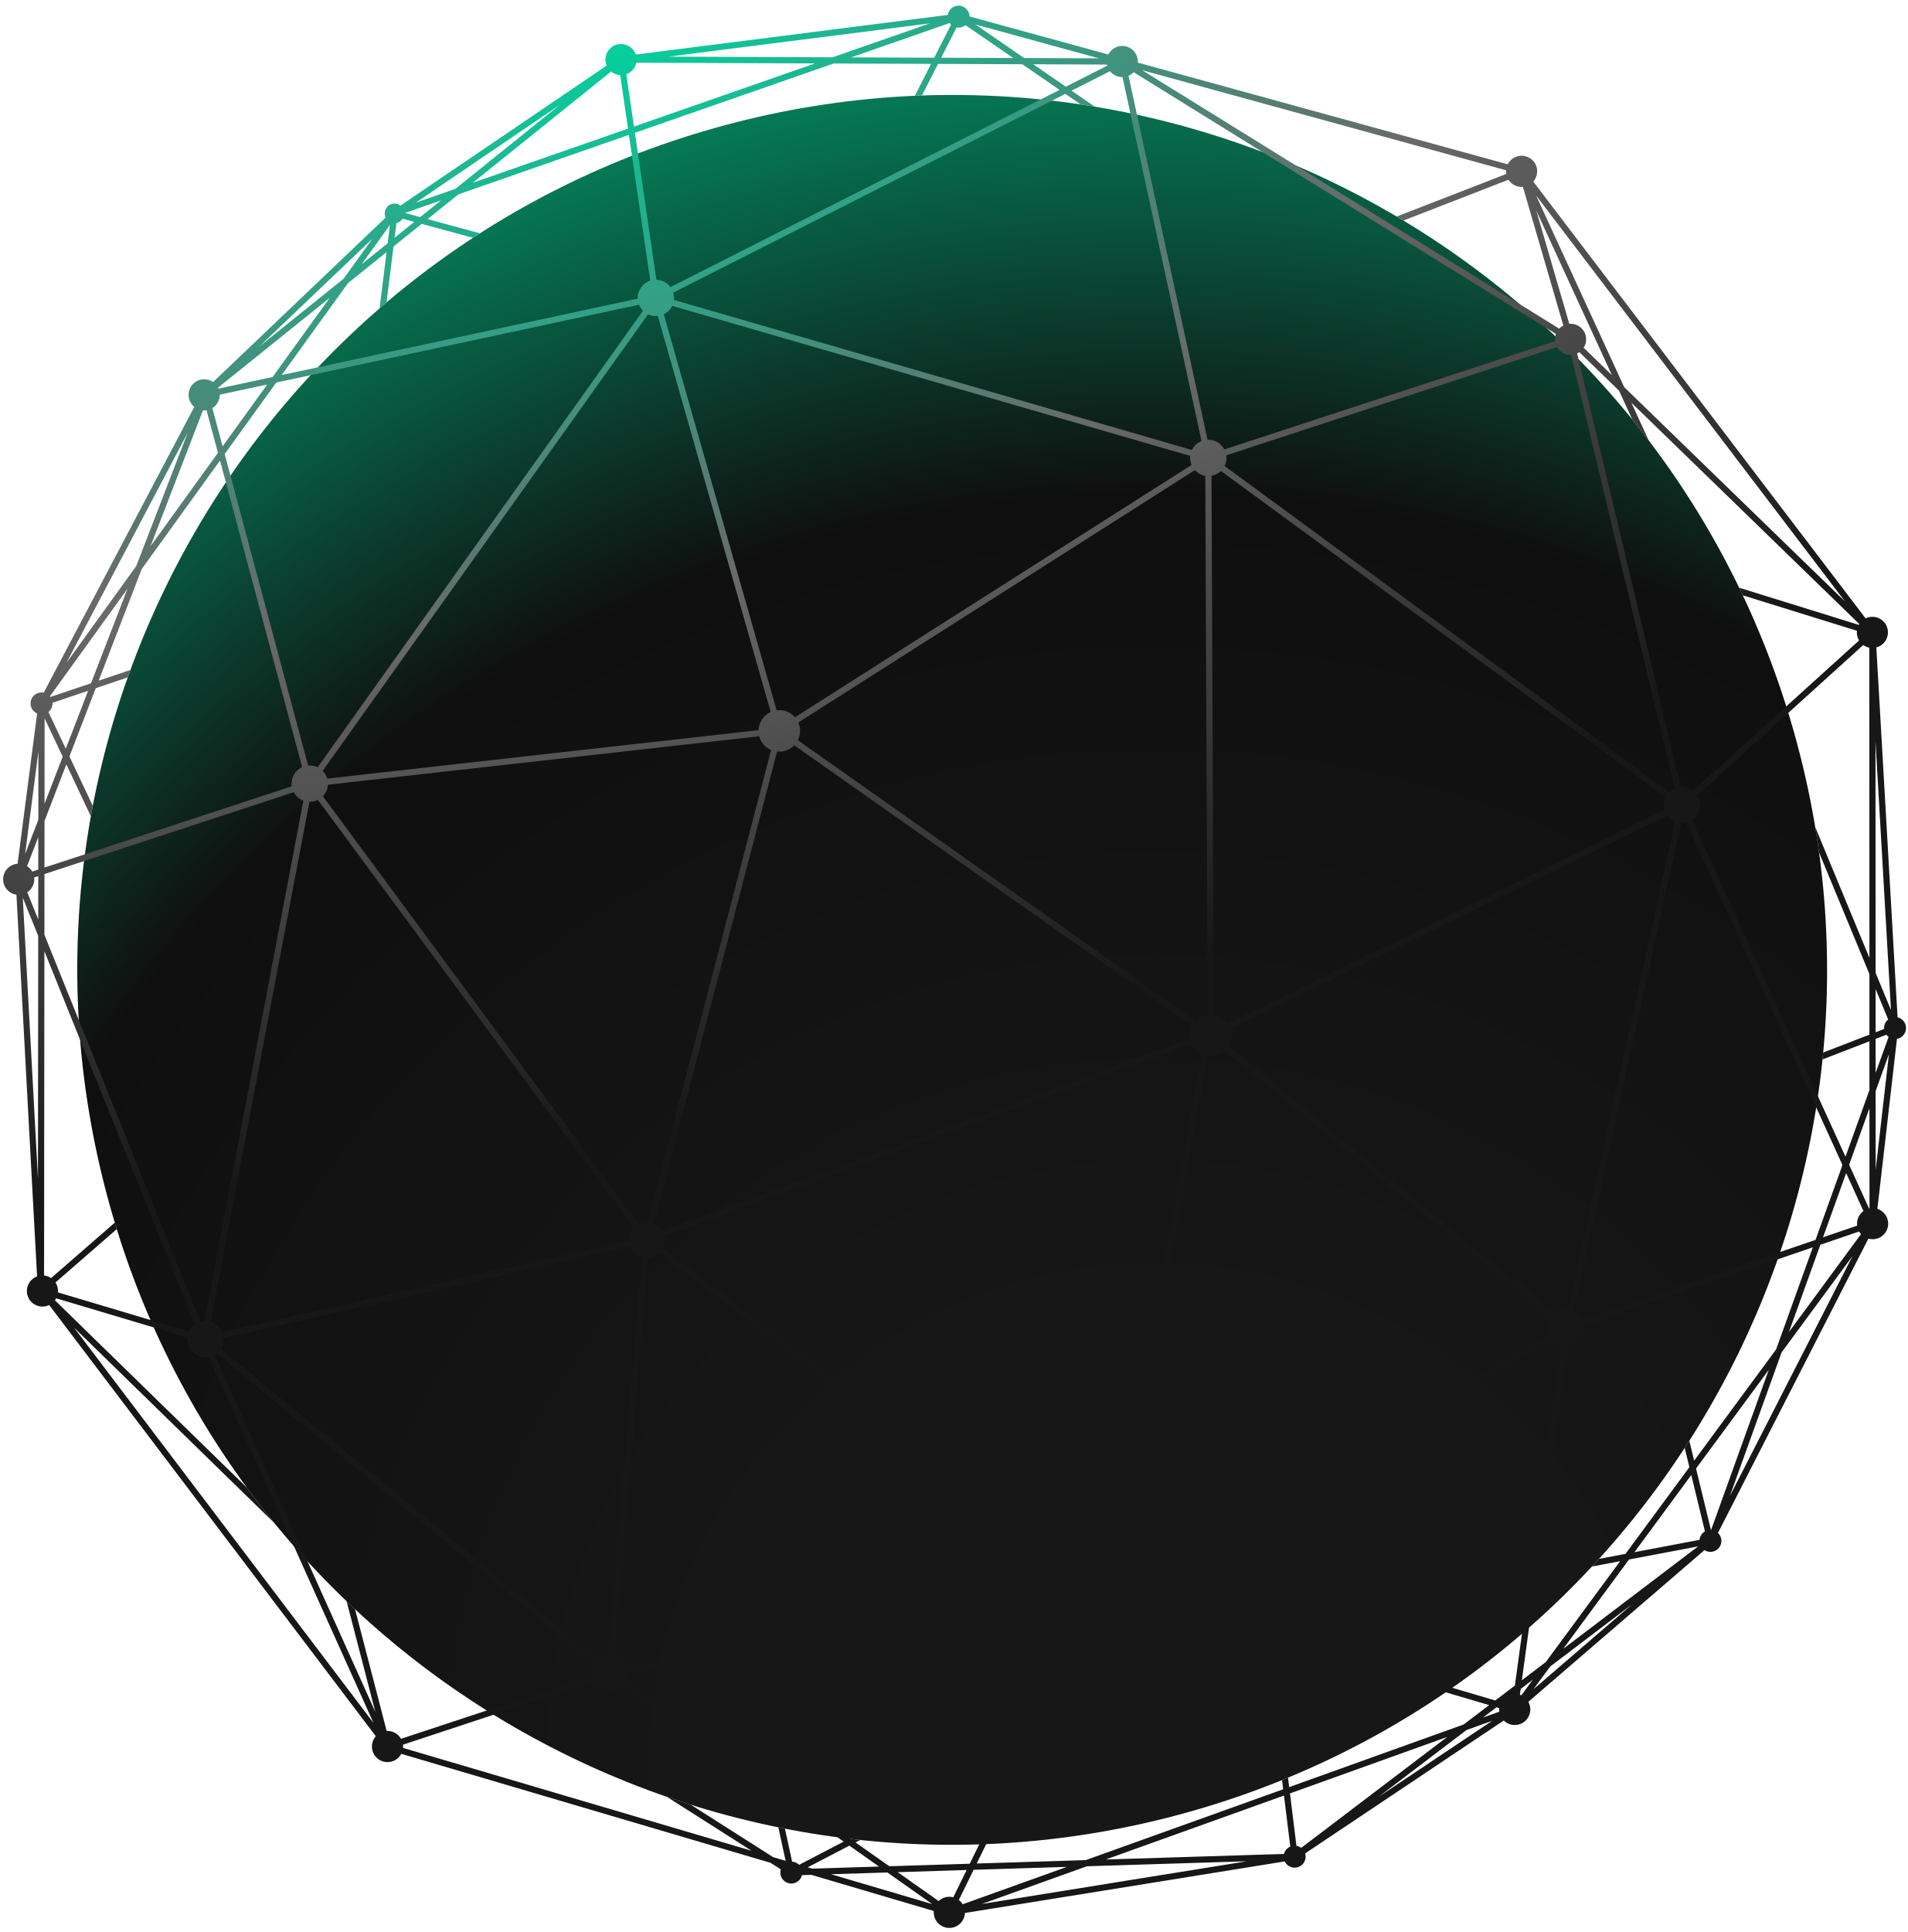
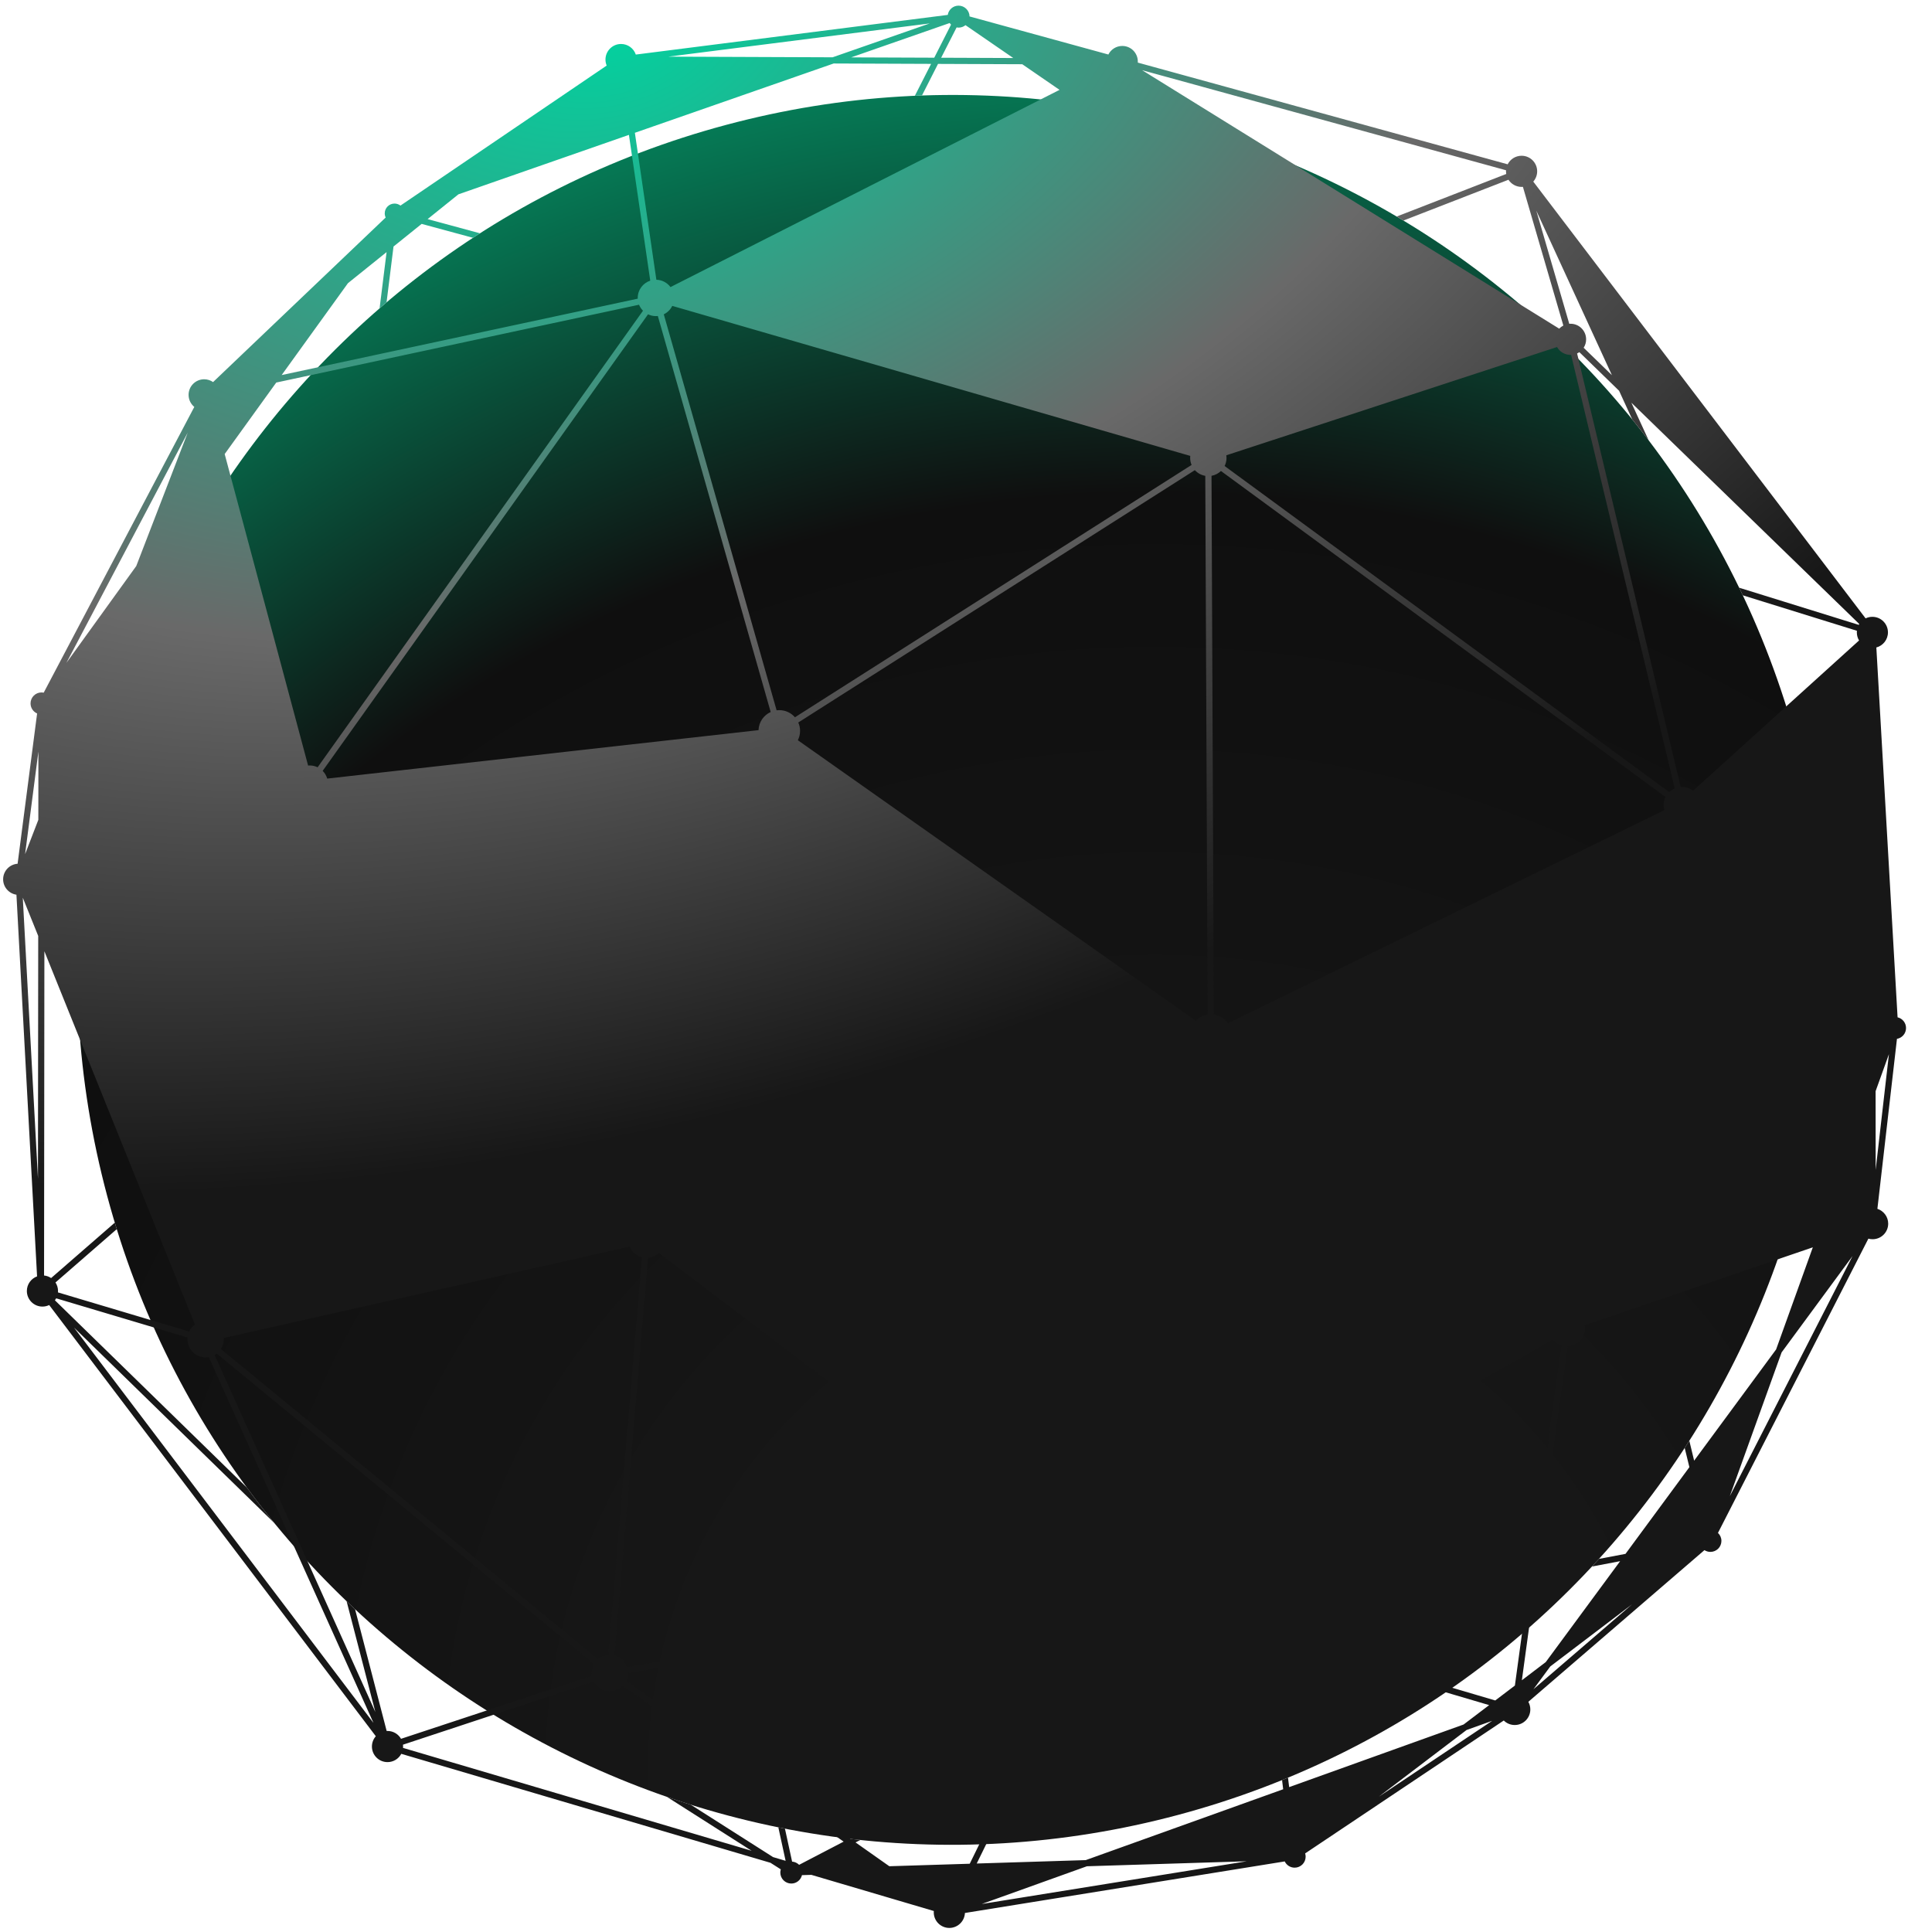
<svg xmlns="http://www.w3.org/2000/svg" width="309" height="313" viewBox="0 0 309 313" fill="none">
  <path d="M17.381 193.806C37.637 269.404 115.342 314.268 190.94 294.011C266.54 273.755 311.4 196.049 291.15 120.451C270.89 44.853 193.18 -0.01 117.585 20.247C41.987 40.503 -2.876 118.208 17.381 193.806Z" fill="url(#paint0_radial_131_1889)" />
-   <path fill-rule="evenodd" clip-rule="evenodd" d="M157.08 2.665C157.06 1.696 156.27 0.916 155.3 0.916C154.41 0.916 153.68 1.565 153.55 2.414L103.009 8.84C102.672 7.843 101.729 7.125 100.617 7.125C99.223 7.125 98.094 8.255 98.094 9.649C98.094 9.995 98.163 10.324 98.289 10.624L64.88 33.306C64.613 33.102 64.28 32.98 63.918 32.98C63.042 32.98 62.333 33.689 62.333 34.564C62.333 34.806 62.387 35.035 62.484 35.24L34.52 61.9C34.112 61.614 33.614 61.446 33.077 61.446C31.683 61.446 30.553 62.577 30.553 63.971C30.553 64.758 30.914 65.462 31.479 65.924L7.083 112.215C6.969 112.192 6.849 112.18 6.728 112.18C5.745 112.18 4.949 112.977 4.949 113.959C4.949 114.687 5.386 115.313 6.012 115.589L2.852 139.934C1.541 140.026 0.507 141.118 0.507 142.452C0.507 143.72 1.444 144.771 2.663 144.949L6.006 206.783C5.04 207.138 4.352 208.065 4.352 209.152C4.352 210.546 5.482 211.677 6.876 211.677C7.268 211.677 7.638 211.588 7.969 211.428L60.887 281.285C60.494 281.73 60.256 282.314 60.256 282.954C60.256 284.347 61.387 285.477 62.781 285.477C63.747 285.477 64.588 284.933 65.012 284.135L124.83 301.788L126.5 302.851C126.45 303.016 126.42 303.19 126.42 303.371C126.42 304.354 127.22 305.15 128.2 305.15C129.04 305.15 129.74 304.57 129.93 303.789L131.45 303.742L151.29 309.598C151.28 309.67 151.28 309.743 151.28 309.817C151.28 311.211 152.41 312.341 153.8 312.341C155.16 312.341 156.27 311.265 156.33 309.918L208.14 301.566C208.43 302.165 209.04 302.578 209.75 302.578C210.73 302.578 211.53 301.782 211.53 300.799C211.53 300.614 211.5 300.435 211.45 300.267L243.63 278.735C244.08 279.187 244.71 279.467 245.41 279.467C246.8 279.467 247.93 278.337 247.93 276.943C247.93 276.494 247.81 276.073 247.61 275.708L276.14 251.134C276.42 251.314 276.75 251.419 277.11 251.419C278.09 251.419 278.89 250.622 278.89 249.639C278.89 249.131 278.68 248.672 278.33 248.348L302.7 200.672C302.92 200.733 303.15 200.766 303.38 200.766C304.78 200.766 305.91 199.635 305.91 198.241C305.91 197.119 305.17 196.169 304.16 195.84L307.33 168.302C308.17 168.158 308.8 167.428 308.8 166.548C308.8 165.704 308.22 164.997 307.43 164.814L303.99 104.895C305.07 104.612 305.87 103.626 305.87 102.453C305.87 101.059 304.74 99.93 303.35 99.93C302.95 99.93 302.58 100.02 302.25 100.182L248.41 29.422C248.8 28.977 249.04 28.395 249.04 27.757C249.04 26.363 247.91 25.233 246.52 25.233C245.53 25.233 244.68 25.796 244.26 26.618L184.34 10.142C184.34 10.085 184.34 10.027 184.34 9.969C184.34 8.575 183.22 7.445 181.82 7.445C180.84 7.445 179.98 8.01 179.57 8.832L157.08 2.665ZM154.98 4.445C155.08 4.464 155.19 4.475 155.3 4.475C155.73 4.475 156.12 4.325 156.42 4.076L164.16 9.399L152.48 9.353L154.98 4.445ZM154.08 3.99L151.36 9.348L137.9 9.296L153.86 3.731C153.92 3.825 154 3.911 154.08 3.99ZM179.39 10.64C179.37 10.581 179.36 10.521 179.34 10.46L167.4 10.413L172.67 14.043L179.39 10.64ZM181.86 12.492C181.84 12.493 181.83 12.493 181.82 12.493C181.02 12.493 180.3 12.118 179.84 11.533L173.61 14.69L177.37 17.278C176.61 17.151 175.85 17.032 175.08 16.917L172.6 15.206L109.08 47.402C109.164 47.676 109.209 47.966 109.209 48.268C109.209 48.378 109.202 48.486 109.191 48.594L193.11 72.898C193.43 72.247 193.98 71.729 194.66 71.456L181.86 12.492ZM183.66 11.698C183.43 11.944 183.15 12.143 182.83 12.281L195.64 71.245C195.68 71.243 195.72 71.242 195.76 71.242C196.89 71.242 197.87 71.876 198.36 72.808L251.94 55.267C251.93 55.171 251.93 55.073 251.93 54.974C251.93 54.666 251.98 54.37 252.08 54.096L183.66 11.698ZM252.61 53.245L185.04 11.373L244 27.584C243.99 27.64 243.99 27.699 243.99 27.757C243.99 27.903 244.01 28.046 244.03 28.186L226.28 35.08C226.65 35.296 227.01 35.513 227.37 35.731L244.39 29.12C244.84 29.818 245.63 30.28 246.52 30.28C246.59 30.28 246.66 30.277 246.73 30.272L253.28 52.739C253.03 52.87 252.8 53.042 252.61 53.245ZM254.24 52.459L248.9 34.131L261.15 60.783L256.57 56.339C256.83 55.945 256.97 55.476 256.97 54.974C256.97 53.58 255.84 52.45 254.45 52.45C254.38 52.45 254.31 52.453 254.24 52.459ZM255.88 57.057L262.31 63.305L264.45 67.963C265.36 69.077 266.24 70.208 267.11 71.352L264.3 65.24L301.22 101.09C301.19 101.137 301.17 101.185 301.14 101.233L281.76 95.212C281.96 95.621 282.16 96.032 282.35 96.444L300.84 102.189C300.83 102.276 300.83 102.364 300.83 102.453C300.83 102.932 300.96 103.38 301.19 103.761L274.29 128.114C273.79 127.722 273.16 127.489 272.48 127.489C272.41 127.489 272.35 127.491 272.29 127.494L255.51 57.265C255.64 57.205 255.76 57.135 255.88 57.057ZM254.54 57.496L271.32 127.726C270.99 127.867 270.69 128.068 270.43 128.314L198.4 75.498C198.6 75.104 198.71 74.657 198.71 74.186C198.71 74.042 198.7 73.899 198.68 73.76L252.26 56.22C252.69 56.983 253.51 57.498 254.45 57.498C254.48 57.498 254.51 57.497 254.54 57.496ZM197.81 76.306L269.84 129.121C269.64 129.516 269.53 129.962 269.53 130.433C269.53 130.719 269.57 130.995 269.65 131.257L198.93 165.78C198.41 165.027 197.59 164.496 196.65 164.359L196.28 77.086C196.86 76.982 197.39 76.704 197.81 76.306ZM195.27 77.09L195.65 164.363C194.9 164.478 194.23 164.84 193.73 165.363L129.26 119.922C129.49 119.469 129.62 118.957 129.62 118.414C129.62 117.929 129.52 117.468 129.33 117.051L193.58 76.167C194.02 76.645 194.61 76.979 195.27 77.09ZM193.05 75.322L128.79 116.206C128.18 115.497 127.27 115.049 126.25 115.049C126.11 115.049 125.96 115.059 125.82 115.076L107.541 50.922C108.138 50.634 108.622 50.151 108.913 49.556L192.84 73.861C192.82 73.968 192.82 74.076 192.82 74.186C192.82 74.589 192.9 74.972 193.05 75.322ZM106.578 51.195L124.86 115.35C123.73 115.864 122.94 116.981 122.89 118.289L53.012 126.137C52.874 125.659 52.617 125.231 52.276 124.886L104.988 50.922C105.374 51.108 105.807 51.212 106.265 51.212C106.37 51.212 106.475 51.207 106.578 51.195ZM104.173 50.34L51.46 124.304C51.074 124.118 50.641 124.013 50.184 124.013C50.094 124.013 50.005 124.018 49.916 124.025L36.401 73.56L44.757 61.976L103.531 49.367C103.679 49.733 103.899 50.063 104.173 50.34ZM103.322 48.387L45.632 60.764L56.374 45.875L62.632 40.842L61.497 49.956C61.872 49.632 62.248 49.309 62.627 48.987L63.754 39.94L68.314 36.272L76.63 38.527C77.006 38.281 77.383 38.038 77.761 37.795L69.279 35.496L74.269 31.483L101.894 21.849L105.348 45.468C104.171 45.853 103.32 46.961 103.32 48.268C103.32 48.307 103.32 48.347 103.322 48.387ZM106.34 45.324L102.857 21.514L135.06 10.286L150.85 10.348L148.22 15.515C148.6 15.498 148.98 15.483 149.37 15.469L151.97 10.352L165.62 10.406L171.66 14.559L108.626 46.509C108.103 45.807 107.276 45.347 106.34 45.324ZM47.27 127.389C47.25 127.248 47.239 127.104 47.239 126.958C47.239 125.773 47.94 124.752 48.949 124.284L35.644 74.608L22.964 92.184L15.982 110.276L21.13 108.538C20.983 108.938 20.839 109.34 20.695 109.742L15.513 111.492L11.248 122.546L15.033 130.556C14.926 131.116 14.822 131.678 14.72 132.24L10.75 123.837L7.211 133.005L7.204 140.553L47.27 127.389ZM49.15 129.716C48.476 129.463 47.918 128.97 47.583 128.34L7.203 141.607L7.194 151.438L32.477 214.141C32.684 214.079 32.901 214.041 33.125 214.026L49.15 129.716ZM51.504 129.59C51.107 129.79 50.659 129.902 50.184 129.902C50.167 129.902 50.151 129.902 50.134 129.902L34.124 214.133C34.974 214.375 35.667 214.99 36.014 215.79L101.794 200.986C101.791 200.937 101.79 200.887 101.79 200.837C101.79 200.046 102.102 199.329 102.609 198.799L51.504 129.59ZM53.123 127.133C53.081 127.854 52.779 128.506 52.309 128.995L103.414 198.204C103.812 198.005 104.26 197.893 104.734 197.893C104.818 197.893 104.902 197.897 104.984 197.903L124.93 121.508C123.99 121.105 123.27 120.287 123 119.284L53.123 127.133ZM128.68 120.741C128.07 121.381 127.21 121.779 126.25 121.779C126.13 121.779 126.01 121.773 125.9 121.761L105.953 198.156C106.517 198.413 106.985 198.841 107.29 199.375L192.84 168.222C192.81 168.048 192.8 167.87 192.8 167.689C192.8 167.147 192.92 166.635 193.15 166.181L128.68 120.741ZM194.7 170.723C194.03 170.396 193.47 169.851 193.14 169.177L107.632 200.316C107.663 200.485 107.679 200.659 107.679 200.837C107.679 201.325 107.56 201.785 107.35 202.191L177.46 255.334C177.99 254.843 178.69 254.542 179.47 254.542C179.48 254.542 179.49 254.542 179.5 254.542L194.7 170.723ZM198.41 170.19C197.82 170.727 197.03 171.054 196.16 171.054C195.99 171.054 195.83 171.042 195.67 171.018L180.48 254.72C180.98 254.902 181.42 255.215 181.75 255.617L251.08 216.163C250.97 215.85 250.9 215.513 250.9 215.162C250.9 214.631 251.04 214.133 251.29 213.704L198.41 170.19ZM199.37 166.68C199.47 166.998 199.53 167.338 199.53 167.689C199.53 168.321 199.35 168.913 199.05 169.418L251.93 212.931C252.44 212.486 253.11 212.217 253.85 212.217C253.89 212.217 253.94 212.218 253.98 212.22L271.37 133.16C270.85 132.951 270.41 132.6 270.09 132.157L199.37 166.68ZM273.23 133.282C272.99 133.344 272.74 133.377 272.48 133.377C272.43 133.377 272.39 133.376 272.34 133.374L254.96 212.435C255.59 212.692 256.11 213.16 256.43 213.75L294.14 200.871L298.5 188.744L273.23 133.282ZM274.97 128.857C275.25 129.313 275.42 129.853 275.42 130.433C275.42 131.444 274.91 132.335 274.14 132.865L298.99 187.395L302.87 176.605V168.695L295.27 171.637C295.31 171.265 295.34 170.893 295.38 170.52L302.87 167.621V157.812L294.71 138.106C294.52 136.729 294.31 135.35 294.08 133.972L302.87 155.191L302.85 104.928C302.49 104.855 302.16 104.706 301.87 104.498L274.97 128.857ZM256.76 214.699L293.7 202.077L287.75 218.622L274.47 236.639L273.69 233.412C273.44 233.801 273.19 234.188 272.94 234.574L273.7 237.692L263.35 251.74L259.05 252.555C258.68 252.968 258.3 253.38 257.92 253.79L262.48 252.925L250.43 269.272L246.56 272.217L253.95 218.104C255.53 218.049 256.79 216.752 256.79 215.162C256.79 215.004 256.78 214.85 256.76 214.699ZM252.96 217.969L245.43 273.074L242.25 275.489L182.4 257.828C182.41 257.716 182.42 257.602 182.42 257.486C182.42 257.135 182.35 256.799 182.24 256.487L251.57 217.033C251.93 217.467 252.41 217.797 252.96 217.969ZM182.11 258.789L241.26 276.242L237.12 279.385L208.86 289.527L208.67 287.996C208.35 288.129 208.03 288.26 207.71 288.39L207.89 289.874L175.9 301.354L158.24 301.905L178.64 260.313C178.91 260.389 179.18 260.431 179.47 260.431C180.63 260.431 181.63 259.761 182.11 258.789ZM177.74 259.872L157.11 301.94L144.08 302.346L138.61 298.489L139.37 298.092C138.84 298.036 138.32 297.977 137.79 297.916L101.474 272.31C101.654 271.931 101.756 271.507 101.758 271.06L176.69 258.462C176.89 259.033 177.26 259.523 177.74 259.872ZM176.53 257.474L101.593 270.072C101.271 269.154 100.507 268.444 99.557 268.197L104.992 203.77C105.667 203.712 106.277 203.425 106.745 202.988L176.86 256.132C176.65 256.534 176.53 256.991 176.53 257.474ZM103.993 203.688L98.559 268.113C97.924 268.167 97.347 268.423 96.891 268.816L35.794 218.552C36.088 218.095 36.258 217.549 36.258 216.964C36.258 216.897 36.256 216.83 36.252 216.764L102.013 201.964C102.363 202.808 103.095 203.454 103.993 203.688ZM35.116 219.293L96.254 269.59C96.009 270.019 95.869 270.517 95.869 271.046C95.869 271.194 95.88 271.34 95.901 271.482L64.972 281.702C64.537 280.942 63.719 280.43 62.781 280.43C62.735 280.43 62.689 280.431 62.644 280.433L57.526 260.709C57.066 260.281 56.609 259.849 56.155 259.414L60.811 277.36L34.775 219.521C34.894 219.453 35.009 219.376 35.116 219.293ZM33.831 219.864L60.506 279.123L11.991 215.078L44.432 246.732C42.905 244.863 41.424 242.951 39.989 240.997L8.899 210.661C8.974 210.56 9.043 210.452 9.103 210.34L30.383 216.685C30.373 216.777 30.37 216.871 30.37 216.964C30.37 218.591 31.688 219.909 33.314 219.909C33.49 219.909 33.664 219.893 33.831 219.864ZM30.645 215.718L9.39 209.38C9.396 209.305 9.4 209.229 9.4 209.152C9.4 208.642 9.248 208.167 8.988 207.771L18.919 199.131C18.81 198.782 18.703 198.433 18.598 198.082L8.282 207.056C7.949 206.832 7.559 206.686 7.139 206.642L7.191 154.11L31.577 214.587C31.179 214.878 30.856 215.267 30.645 215.718ZM65.286 282.653L96.215 272.433C96.711 273.36 97.689 273.991 98.814 273.991C99.627 273.991 100.363 273.661 100.896 273.128L136.68 298.36L129.47 302.115L129.46 302.109C129.16 301.819 128.77 301.629 128.33 301.597L127.17 296.258C126.82 296.188 126.46 296.117 126.1 296.044L127.28 301.468L125.25 300.867L111.921 292.383C110.623 291.976 109.332 291.55 108.048 291.106L121.77 299.841L65.295 283.174C65.301 283.101 65.304 283.028 65.304 282.954C65.304 282.852 65.298 282.752 65.286 282.653ZM305.25 166.699C305.25 166.65 305.24 166.599 305.24 166.548C305.24 165.988 305.5 165.488 305.91 165.162L303.87 160.234V167.234L305.25 166.699ZM305.98 167.986C305.84 167.886 305.72 167.767 305.61 167.633L303.87 168.307V173.825L305.98 167.986ZM302.81 195.783C302.83 195.777 302.86 195.772 302.88 195.768L302.87 179.56L299.58 188.7L302.81 195.783ZM300.88 198.567C300.87 198.461 300.86 198.352 300.86 198.241C300.86 197.402 301.27 196.658 301.9 196.199L299.1 190.05L295.35 200.456L300.88 198.567ZM301.51 199.935C301.39 199.807 301.29 199.666 301.2 199.515L294.92 201.663L289.83 215.795L301.51 199.935ZM277.19 247.862C277.2 247.862 277.21 247.863 277.22 247.863L286.56 221.926L274.78 237.91L277.19 247.862ZM275.34 249.467C275.39 248.881 275.74 248.378 276.22 248.097L274.01 238.963L264.8 251.466L275.34 249.467ZM246.24 274.559C246.32 274.587 246.39 274.618 246.47 274.654L248.33 272.127L246.37 273.62L246.24 274.559ZM242.91 277.308C242.89 277.188 242.88 277.067 242.88 276.943C242.88 276.869 242.88 276.796 242.89 276.724L242.45 276.594L240.26 278.258L242.91 277.308ZM210.04 299.043C210.32 299.089 210.59 299.203 210.81 299.368L234.46 281.403L208.99 290.546L210.04 299.043ZM208.03 300.353C208.16 299.818 208.54 299.381 209.04 299.165L208.02 290.893L179.15 301.253L208.03 300.353ZM155.34 307.816C155.59 308.006 155.8 308.241 155.96 308.509L172.84 302.452L157.74 302.922L155.34 307.816ZM152.07 307.983C152.52 307.555 153.13 307.293 153.8 307.293C154.02 307.293 154.24 307.321 154.44 307.375L156.61 302.958L145.44 303.306L152.07 307.983ZM5.538 142.155C5.549 142.252 5.555 142.352 5.555 142.452C5.555 143.332 5.103 144.108 4.42 144.559L6.194 148.96L6.201 141.937L5.538 142.155ZM4.388 140.323C4.733 140.543 5.022 140.846 5.225 141.203L6.202 140.882L6.207 135.608L4.388 140.323ZM8.505 113.858C8.507 113.891 8.508 113.925 8.508 113.959C8.508 114.52 8.249 115.019 7.844 115.345L10.656 121.296L14.279 111.908L8.505 113.858ZM8.085 112.808C8.114 112.842 8.142 112.877 8.168 112.914L14.748 110.692L20.656 95.383L8.085 112.808ZM33.464 66.465C33.337 66.485 33.208 66.494 33.077 66.494C33.01 66.494 32.945 66.492 32.88 66.487L24.385 88.503L35.31 73.359L33.464 66.465ZM35.6 63.941C35.601 63.951 35.601 63.96 35.601 63.971C35.601 64.876 35.124 65.67 34.407 66.115L36.066 72.31L43.296 62.29L35.6 63.941ZM35.318 62.809C35.344 62.859 35.369 62.91 35.391 62.961L44.17 61.078L53.431 48.242L35.318 62.809ZM65.239 35.438C65.011 35.783 64.65 36.034 64.23 36.118L63.932 38.511L67.119 35.947L65.239 35.438ZM100.478 12.168C99.919 12.139 99.408 11.926 99.004 11.589L76.598 29.609L101.747 20.84L100.478 12.168ZM103.09 10.16C102.911 11.027 102.288 11.732 101.47 12.025L102.71 20.504L132.05 10.274L103.09 10.16ZM90.658 17.016L67.368 32.828L73.776 30.593L90.658 17.016ZM150.63 3.795L134.89 9.283L108.289 9.178L150.63 3.795ZM158.03 3.963L165.93 9.405L178.04 9.453L158.03 3.963ZM7.214 130.216L10.158 122.586L7.228 116.386L7.214 130.216ZM6.191 151.631L6.152 190.942L3.692 145.435L6.191 151.631ZM6.221 121.764L6.21 132.819L4.064 138.382L6.221 121.764ZM22.076 91.702L10.758 107.39L30.414 70.094L22.076 91.702ZM42.026 56.129L55.64 45.179L60.333 38.675L42.026 56.129ZM63.18 36.441L58.583 42.813L62.81 39.413L63.18 36.441ZM65.612 34.501L68.083 35.171L71.447 32.466L65.612 34.501ZM137.61 299.01L130.86 302.523L131.58 302.736L142.41 302.398L137.61 299.01ZM143.77 303.358L134.65 303.642L151.03 308.477L143.77 303.358ZM263.92 252.651L253.26 267.127L275.11 250.529L263.92 252.651ZM303.85 120.035L303.87 157.614L306.36 163.623L303.85 120.035ZM303.87 176.78L306.03 170.78L303.88 189.528L303.87 176.78ZM280.25 242.392L288.64 219.099L300.13 203.494L280.25 242.392ZM251.16 269.982L264.42 259.909L248.44 273.67L251.16 269.982ZM223.38 291.08L237.6 280.276L241.75 278.788L223.38 291.08ZM176.09 302.35L201.99 301.543L159.06 308.462L176.09 302.35ZM298.91 97.442L248.87 31.68L263.14 62.717L298.91 97.442Z" fill="url(#paint1_radial_131_1889)" />
+   <path fillRule="evenodd" clip-rule="evenodd" d="M157.08 2.665C157.06 1.696 156.27 0.916 155.3 0.916C154.41 0.916 153.68 1.565 153.55 2.414L103.009 8.84C102.672 7.843 101.729 7.125 100.617 7.125C99.223 7.125 98.094 8.255 98.094 9.649C98.094 9.995 98.163 10.324 98.289 10.624L64.88 33.306C64.613 33.102 64.28 32.98 63.918 32.98C63.042 32.98 62.333 33.689 62.333 34.564C62.333 34.806 62.387 35.035 62.484 35.24L34.52 61.9C34.112 61.614 33.614 61.446 33.077 61.446C31.683 61.446 30.553 62.577 30.553 63.971C30.553 64.758 30.914 65.462 31.479 65.924L7.083 112.215C6.969 112.192 6.849 112.18 6.728 112.18C5.745 112.18 4.949 112.977 4.949 113.959C4.949 114.687 5.386 115.313 6.012 115.589L2.852 139.934C1.541 140.026 0.507 141.118 0.507 142.452C0.507 143.72 1.444 144.771 2.663 144.949L6.006 206.783C5.04 207.138 4.352 208.065 4.352 209.152C4.352 210.546 5.482 211.677 6.876 211.677C7.268 211.677 7.638 211.588 7.969 211.428L60.887 281.285C60.494 281.73 60.256 282.314 60.256 282.954C60.256 284.347 61.387 285.477 62.781 285.477C63.747 285.477 64.588 284.933 65.012 284.135L124.83 301.788L126.5 302.851C126.45 303.016 126.42 303.19 126.42 303.371C126.42 304.354 127.22 305.15 128.2 305.15C129.04 305.15 129.74 304.57 129.93 303.789L131.45 303.742L151.29 309.598C151.28 309.67 151.28 309.743 151.28 309.817C151.28 311.211 152.41 312.341 153.8 312.341C155.16 312.341 156.27 311.265 156.33 309.918L208.14 301.566C208.43 302.165 209.04 302.578 209.75 302.578C210.73 302.578 211.53 301.782 211.53 300.799C211.53 300.614 211.5 300.435 211.45 300.267L243.63 278.735C244.08 279.187 244.71 279.467 245.41 279.467C246.8 279.467 247.93 278.337 247.93 276.943C247.93 276.494 247.81 276.073 247.61 275.708L276.14 251.134C276.42 251.314 276.75 251.419 277.11 251.419C278.09 251.419 278.89 250.622 278.89 249.639C278.89 249.131 278.68 248.672 278.33 248.348L302.7 200.672C302.92 200.733 303.15 200.766 303.38 200.766C304.78 200.766 305.91 199.635 305.91 198.241C305.91 197.119 305.17 196.169 304.16 195.84L307.33 168.302C308.17 168.158 308.8 167.428 308.8 166.548C308.8 165.704 308.22 164.997 307.43 164.814L303.99 104.895C305.07 104.612 305.87 103.626 305.87 102.453C305.87 101.059 304.74 99.93 303.35 99.93C302.95 99.93 302.58 100.02 302.25 100.182L248.41 29.422C248.8 28.977 249.04 28.395 249.04 27.757C249.04 26.363 247.91 25.233 246.52 25.233C245.53 25.233 244.68 25.796 244.26 26.618L184.34 10.142C184.34 10.085 184.34 10.027 184.34 9.969C184.34 8.575 183.22 7.445 181.82 7.445C180.84 7.445 179.98 8.01 179.57 8.832L157.08 2.665ZM154.98 4.445C155.08 4.464 155.19 4.475 155.3 4.475C155.73 4.475 156.12 4.325 156.42 4.076L164.16 9.399L152.48 9.353L154.98 4.445ZM154.08 3.99L151.36 9.348L137.9 9.296L153.86 3.731C153.92 3.825 154 3.911 154.08 3.99ZM179.39 10.64C179.37 10.581 179.36 10.521 179.34 10.46L167.4 10.413L172.67 14.043L179.39 10.64ZM181.86 12.492C181.84 12.493 181.83 12.493 181.82 12.493C181.02 12.493 180.3 12.118 179.84 11.533L173.61 14.69L177.37 17.278C176.61 17.151 175.85 17.032 175.08 16.917L172.6 15.206L109.08 47.402C109.164 47.676 109.209 47.966 109.209 48.268C109.209 48.378 109.202 48.486 109.191 48.594L193.11 72.898C193.43 72.247 193.98 71.729 194.66 71.456L181.86 12.492ZM183.66 11.698C183.43 11.944 183.15 12.143 182.83 12.281L195.64 71.245C195.68 71.243 195.72 71.242 195.76 71.242C196.89 71.242 197.87 71.876 198.36 72.808L251.94 55.267C251.93 55.171 251.93 55.073 251.93 54.974C251.93 54.666 251.98 54.37 252.08 54.096L183.66 11.698ZM252.61 53.245L185.04 11.373L244 27.584C243.99 27.64 243.99 27.699 243.99 27.757C243.99 27.903 244.01 28.046 244.03 28.186L226.28 35.08C226.65 35.296 227.01 35.513 227.37 35.731L244.39 29.12C244.84 29.818 245.63 30.28 246.52 30.28C246.59 30.28 246.66 30.277 246.73 30.272L253.28 52.739C253.03 52.87 252.8 53.042 252.61 53.245ZM254.24 52.459L248.9 34.131L261.15 60.783L256.57 56.339C256.83 55.945 256.97 55.476 256.97 54.974C256.97 53.58 255.84 52.45 254.45 52.45C254.38 52.45 254.31 52.453 254.24 52.459ZM255.88 57.057L262.31 63.305L264.45 67.963C265.36 69.077 266.24 70.208 267.11 71.352L264.3 65.24L301.22 101.09C301.19 101.137 301.17 101.185 301.14 101.233L281.76 95.212C281.96 95.621 282.16 96.032 282.35 96.444L300.84 102.189C300.83 102.276 300.83 102.364 300.83 102.453C300.83 102.932 300.96 103.38 301.19 103.761L274.29 128.114C273.79 127.722 273.16 127.489 272.48 127.489C272.41 127.489 272.35 127.491 272.29 127.494L255.51 57.265C255.64 57.205 255.76 57.135 255.88 57.057ZM254.54 57.496L271.32 127.726C270.99 127.867 270.69 128.068 270.43 128.314L198.4 75.498C198.6 75.104 198.71 74.657 198.71 74.186C198.71 74.042 198.7 73.899 198.68 73.76L252.26 56.22C252.69 56.983 253.51 57.498 254.45 57.498C254.48 57.498 254.51 57.497 254.54 57.496ZM197.81 76.306L269.84 129.121C269.64 129.516 269.53 129.962 269.53 130.433C269.53 130.719 269.57 130.995 269.65 131.257L198.93 165.78C198.41 165.027 197.59 164.496 196.65 164.359L196.28 77.086C196.86 76.982 197.39 76.704 197.81 76.306ZM195.27 77.09L195.65 164.363C194.9 164.478 194.23 164.84 193.73 165.363L129.26 119.922C129.49 119.469 129.62 118.957 129.62 118.414C129.62 117.929 129.52 117.468 129.33 117.051L193.58 76.167C194.02 76.645 194.61 76.979 195.27 77.09ZM193.05 75.322L128.79 116.206C128.18 115.497 127.27 115.049 126.25 115.049C126.11 115.049 125.96 115.059 125.82 115.076L107.541 50.922C108.138 50.634 108.622 50.151 108.913 49.556L192.84 73.861C192.82 73.968 192.82 74.076 192.82 74.186C192.82 74.589 192.9 74.972 193.05 75.322ZM106.578 51.195L124.86 115.35C123.73 115.864 122.94 116.981 122.89 118.289L53.012 126.137C52.874 125.659 52.617 125.231 52.276 124.886L104.988 50.922C105.374 51.108 105.807 51.212 106.265 51.212C106.37 51.212 106.475 51.207 106.578 51.195ZM104.173 50.34L51.46 124.304C51.074 124.118 50.641 124.013 50.184 124.013C50.094 124.013 50.005 124.018 49.916 124.025L36.401 73.56L44.757 61.976L103.531 49.367C103.679 49.733 103.899 50.063 104.173 50.34ZM103.322 48.387L45.632 60.764L56.374 45.875L62.632 40.842L61.497 49.956C61.872 49.632 62.248 49.309 62.627 48.987L63.754 39.94L68.314 36.272L76.63 38.527C77.006 38.281 77.383 38.038 77.761 37.795L69.279 35.496L74.269 31.483L101.894 21.849L105.348 45.468C104.171 45.853 103.32 46.961 103.32 48.268C103.32 48.307 103.32 48.347 103.322 48.387ZM106.34 45.324L102.857 21.514L135.06 10.286L150.85 10.348L148.22 15.515C148.6 15.498 148.98 15.483 149.37 15.469L151.97 10.352L165.62 10.406L171.66 14.559L108.626 46.509C108.103 45.807 107.276 45.347 106.34 45.324ZM47.27 127.389C47.25 127.248 47.239 127.104 47.239 126.958C47.239 125.773 47.94 124.752 48.949 124.284L35.644 74.608L22.964 92.184L15.982 110.276L21.13 108.538C20.983 108.938 20.839 109.34 20.695 109.742L15.513 111.492L11.248 122.546L15.033 130.556C14.926 131.116 14.822 131.678 14.72 132.24L10.75 123.837L7.211 133.005L7.204 140.553L47.27 127.389ZM49.15 129.716C48.476 129.463 47.918 128.97 47.583 128.34L7.203 141.607L7.194 151.438L32.477 214.141C32.684 214.079 32.901 214.041 33.125 214.026L49.15 129.716ZM51.504 129.59C51.107 129.79 50.659 129.902 50.184 129.902C50.167 129.902 50.151 129.902 50.134 129.902L34.124 214.133C34.974 214.375 35.667 214.99 36.014 215.79L101.794 200.986C101.791 200.937 101.79 200.887 101.79 200.837C101.79 200.046 102.102 199.329 102.609 198.799L51.504 129.59ZM53.123 127.133C53.081 127.854 52.779 128.506 52.309 128.995L103.414 198.204C103.812 198.005 104.26 197.893 104.734 197.893C104.818 197.893 104.902 197.897 104.984 197.903L124.93 121.508C123.99 121.105 123.27 120.287 123 119.284L53.123 127.133ZM128.68 120.741C128.07 121.381 127.21 121.779 126.25 121.779C126.13 121.779 126.01 121.773 125.9 121.761L105.953 198.156C106.517 198.413 106.985 198.841 107.29 199.375L192.84 168.222C192.81 168.048 192.8 167.87 192.8 167.689C192.8 167.147 192.92 166.635 193.15 166.181L128.68 120.741ZM194.7 170.723C194.03 170.396 193.47 169.851 193.14 169.177L107.632 200.316C107.663 200.485 107.679 200.659 107.679 200.837C107.679 201.325 107.56 201.785 107.35 202.191L177.46 255.334C177.99 254.843 178.69 254.542 179.47 254.542C179.48 254.542 179.49 254.542 179.5 254.542L194.7 170.723ZM198.41 170.19C197.82 170.727 197.03 171.054 196.16 171.054C195.99 171.054 195.83 171.042 195.67 171.018L180.48 254.72C180.98 254.902 181.42 255.215 181.75 255.617L251.08 216.163C250.97 215.85 250.9 215.513 250.9 215.162C250.9 214.631 251.04 214.133 251.29 213.704L198.41 170.19ZM199.37 166.68C199.47 166.998 199.53 167.338 199.53 167.689C199.53 168.321 199.35 168.913 199.05 169.418L251.93 212.931C252.44 212.486 253.11 212.217 253.85 212.217C253.89 212.217 253.94 212.218 253.98 212.22L271.37 133.16C270.85 132.951 270.41 132.6 270.09 132.157L199.37 166.68ZM273.23 133.282C272.99 133.344 272.74 133.377 272.48 133.377C272.43 133.377 272.39 133.376 272.34 133.374L254.96 212.435C255.59 212.692 256.11 213.16 256.43 213.75L294.14 200.871L298.5 188.744L273.23 133.282ZM274.97 128.857C275.25 129.313 275.42 129.853 275.42 130.433C275.42 131.444 274.91 132.335 274.14 132.865L298.99 187.395L302.87 176.605V168.695L295.27 171.637C295.31 171.265 295.34 170.893 295.38 170.52L302.87 167.621V157.812L294.71 138.106C294.52 136.729 294.31 135.35 294.08 133.972L302.87 155.191L302.85 104.928C302.49 104.855 302.16 104.706 301.87 104.498L274.97 128.857ZM256.76 214.699L293.7 202.077L287.75 218.622L274.47 236.639L273.69 233.412C273.44 233.801 273.19 234.188 272.94 234.574L273.7 237.692L263.35 251.74L259.05 252.555C258.68 252.968 258.3 253.38 257.92 253.79L262.48 252.925L250.43 269.272L246.56 272.217L253.95 218.104C255.53 218.049 256.79 216.752 256.79 215.162C256.79 215.004 256.78 214.85 256.76 214.699ZM252.96 217.969L245.43 273.074L242.25 275.489L182.4 257.828C182.41 257.716 182.42 257.602 182.42 257.486C182.42 257.135 182.35 256.799 182.24 256.487L251.57 217.033C251.93 217.467 252.41 217.797 252.96 217.969ZM182.11 258.789L241.26 276.242L237.12 279.385L208.86 289.527L208.67 287.996C208.35 288.129 208.03 288.26 207.71 288.39L207.89 289.874L175.9 301.354L158.24 301.905L178.64 260.313C178.91 260.389 179.18 260.431 179.47 260.431C180.63 260.431 181.63 259.761 182.11 258.789ZM177.74 259.872L157.11 301.94L144.08 302.346L138.61 298.489L139.37 298.092C138.84 298.036 138.32 297.977 137.79 297.916L101.474 272.31C101.654 271.931 101.756 271.507 101.758 271.06L176.69 258.462C176.89 259.033 177.26 259.523 177.74 259.872ZM176.53 257.474L101.593 270.072C101.271 269.154 100.507 268.444 99.557 268.197L104.992 203.77C105.667 203.712 106.277 203.425 106.745 202.988L176.86 256.132C176.65 256.534 176.53 256.991 176.53 257.474ZM103.993 203.688L98.559 268.113C97.924 268.167 97.347 268.423 96.891 268.816L35.794 218.552C36.088 218.095 36.258 217.549 36.258 216.964C36.258 216.897 36.256 216.83 36.252 216.764L102.013 201.964C102.363 202.808 103.095 203.454 103.993 203.688ZM35.116 219.293L96.254 269.59C96.009 270.019 95.869 270.517 95.869 271.046C95.869 271.194 95.88 271.34 95.901 271.482L64.972 281.702C64.537 280.942 63.719 280.43 62.781 280.43C62.735 280.43 62.689 280.431 62.644 280.433L57.526 260.709C57.066 260.281 56.609 259.849 56.155 259.414L60.811 277.36L34.775 219.521C34.894 219.453 35.009 219.376 35.116 219.293ZM33.831 219.864L60.506 279.123L11.991 215.078L44.432 246.732C42.905 244.863 41.424 242.951 39.989 240.997L8.899 210.661C8.974 210.56 9.043 210.452 9.103 210.34L30.383 216.685C30.373 216.777 30.37 216.871 30.37 216.964C30.37 218.591 31.688 219.909 33.314 219.909C33.49 219.909 33.664 219.893 33.831 219.864ZM30.645 215.718L9.39 209.38C9.396 209.305 9.4 209.229 9.4 209.152C9.4 208.642 9.248 208.167 8.988 207.771L18.919 199.131C18.81 198.782 18.703 198.433 18.598 198.082L8.282 207.056C7.949 206.832 7.559 206.686 7.139 206.642L7.191 154.11L31.577 214.587C31.179 214.878 30.856 215.267 30.645 215.718ZM65.286 282.653L96.215 272.433C96.711 273.36 97.689 273.991 98.814 273.991C99.627 273.991 100.363 273.661 100.896 273.128L136.68 298.36L129.47 302.115L129.46 302.109C129.16 301.819 128.77 301.629 128.33 301.597L127.17 296.258C126.82 296.188 126.46 296.117 126.1 296.044L127.28 301.468L125.25 300.867L111.921 292.383C110.623 291.976 109.332 291.55 108.048 291.106L121.77 299.841L65.295 283.174C65.301 283.101 65.304 283.028 65.304 282.954C65.304 282.852 65.298 282.752 65.286 282.653ZM305.25 166.699C305.25 166.65 305.24 166.599 305.24 166.548C305.24 165.988 305.5 165.488 305.91 165.162L303.87 160.234V167.234L305.25 166.699ZM305.98 167.986C305.84 167.886 305.72 167.767 305.61 167.633L303.87 168.307V173.825L305.98 167.986ZM302.81 195.783C302.83 195.777 302.86 195.772 302.88 195.768L302.87 179.56L299.58 188.7L302.81 195.783ZM300.88 198.567C300.87 198.461 300.86 198.352 300.86 198.241C300.86 197.402 301.27 196.658 301.9 196.199L299.1 190.05L295.35 200.456L300.88 198.567ZM301.51 199.935C301.39 199.807 301.29 199.666 301.2 199.515L294.92 201.663L289.83 215.795L301.51 199.935ZM277.19 247.862C277.2 247.862 277.21 247.863 277.22 247.863L286.56 221.926L274.78 237.91L277.19 247.862ZM275.34 249.467C275.39 248.881 275.74 248.378 276.22 248.097L274.01 238.963L264.8 251.466L275.34 249.467ZM246.24 274.559C246.32 274.587 246.39 274.618 246.47 274.654L248.33 272.127L246.37 273.62L246.24 274.559ZM242.91 277.308C242.89 277.188 242.88 277.067 242.88 276.943C242.88 276.869 242.88 276.796 242.89 276.724L242.45 276.594L240.26 278.258L242.91 277.308ZM210.04 299.043C210.32 299.089 210.59 299.203 210.81 299.368L234.46 281.403L208.99 290.546L210.04 299.043ZM208.03 300.353C208.16 299.818 208.54 299.381 209.04 299.165L208.02 290.893L179.15 301.253L208.03 300.353ZM155.34 307.816C155.59 308.006 155.8 308.241 155.96 308.509L172.84 302.452L157.74 302.922L155.34 307.816ZM152.07 307.983C152.52 307.555 153.13 307.293 153.8 307.293C154.02 307.293 154.24 307.321 154.44 307.375L156.61 302.958L145.44 303.306L152.07 307.983ZM5.538 142.155C5.549 142.252 5.555 142.352 5.555 142.452C5.555 143.332 5.103 144.108 4.42 144.559L6.194 148.96L6.201 141.937L5.538 142.155ZM4.388 140.323C4.733 140.543 5.022 140.846 5.225 141.203L6.202 140.882L6.207 135.608L4.388 140.323ZM8.505 113.858C8.507 113.891 8.508 113.925 8.508 113.959C8.508 114.52 8.249 115.019 7.844 115.345L10.656 121.296L14.279 111.908L8.505 113.858ZM8.085 112.808C8.114 112.842 8.142 112.877 8.168 112.914L14.748 110.692L20.656 95.383L8.085 112.808ZM33.464 66.465C33.337 66.485 33.208 66.494 33.077 66.494C33.01 66.494 32.945 66.492 32.88 66.487L24.385 88.503L35.31 73.359L33.464 66.465ZM35.6 63.941C35.601 63.951 35.601 63.96 35.601 63.971C35.601 64.876 35.124 65.67 34.407 66.115L36.066 72.31L43.296 62.29L35.6 63.941ZM35.318 62.809C35.344 62.859 35.369 62.91 35.391 62.961L44.17 61.078L53.431 48.242L35.318 62.809ZM65.239 35.438C65.011 35.783 64.65 36.034 64.23 36.118L63.932 38.511L67.119 35.947L65.239 35.438ZM100.478 12.168C99.919 12.139 99.408 11.926 99.004 11.589L76.598 29.609L101.747 20.84L100.478 12.168ZM103.09 10.16C102.911 11.027 102.288 11.732 101.47 12.025L102.71 20.504L132.05 10.274L103.09 10.16ZM90.658 17.016L67.368 32.828L73.776 30.593L90.658 17.016ZM150.63 3.795L134.89 9.283L108.289 9.178L150.63 3.795ZM158.03 3.963L165.93 9.405L178.04 9.453L158.03 3.963ZM7.214 130.216L10.158 122.586L7.228 116.386L7.214 130.216ZM6.191 151.631L6.152 190.942L3.692 145.435L6.191 151.631ZM6.221 121.764L6.21 132.819L4.064 138.382L6.221 121.764ZM22.076 91.702L10.758 107.39L30.414 70.094L22.076 91.702ZM42.026 56.129L55.64 45.179L60.333 38.675L42.026 56.129ZM63.18 36.441L58.583 42.813L62.81 39.413L63.18 36.441ZM65.612 34.501L68.083 35.171L71.447 32.466L65.612 34.501ZM137.61 299.01L130.86 302.523L131.58 302.736L142.41 302.398L137.61 299.01ZM143.77 303.358L134.65 303.642L151.03 308.477L143.77 303.358ZM263.92 252.651L253.26 267.127L275.11 250.529L263.92 252.651ZM303.85 120.035L303.87 157.614L306.36 163.623L303.85 120.035ZM303.87 176.78L306.03 170.78L303.88 189.528L303.87 176.78ZM280.25 242.392L288.64 219.099L300.13 203.494L280.25 242.392ZM251.16 269.982L264.42 259.909L248.44 273.67L251.16 269.982ZM223.38 291.08L237.6 280.276L241.75 278.788L223.38 291.08ZM176.09 302.35L201.99 301.543L159.06 308.462L176.09 302.35ZM298.91 97.442L248.87 31.68L263.14 62.717L298.91 97.442Z" fill="url(#paint1_radial_131_1889)" />
  <defs>
    <radialGradient id="paint0_radial_131_1889" cx="0" cy="0" r="1" gradientUnits="userSpaceOnUse" gradientTransform="translate(186.07 288.025) rotate(-103.445) scale(286.24 286.24)">
      <stop offset="0.26" stop-color="#171717" />
      <stop offset="0.728" stop-color="#0F0F0F" />
      <stop offset="1" stop-color="#04875E" />
    </radialGradient>
    <radialGradient id="paint1_radial_131_1889" cx="0" cy="0" r="1" gradientUnits="userSpaceOnUse" gradientTransform="translate(100.297 7.28684) rotate(71.496) scale(171.305 286.818)">
      <stop stop-color="#03D19F" />
      <stop offset="0.521" stop-color="#696969" />
      <stop offset="1" stop-color="#171717" />
    </radialGradient>
  </defs>
</svg>
